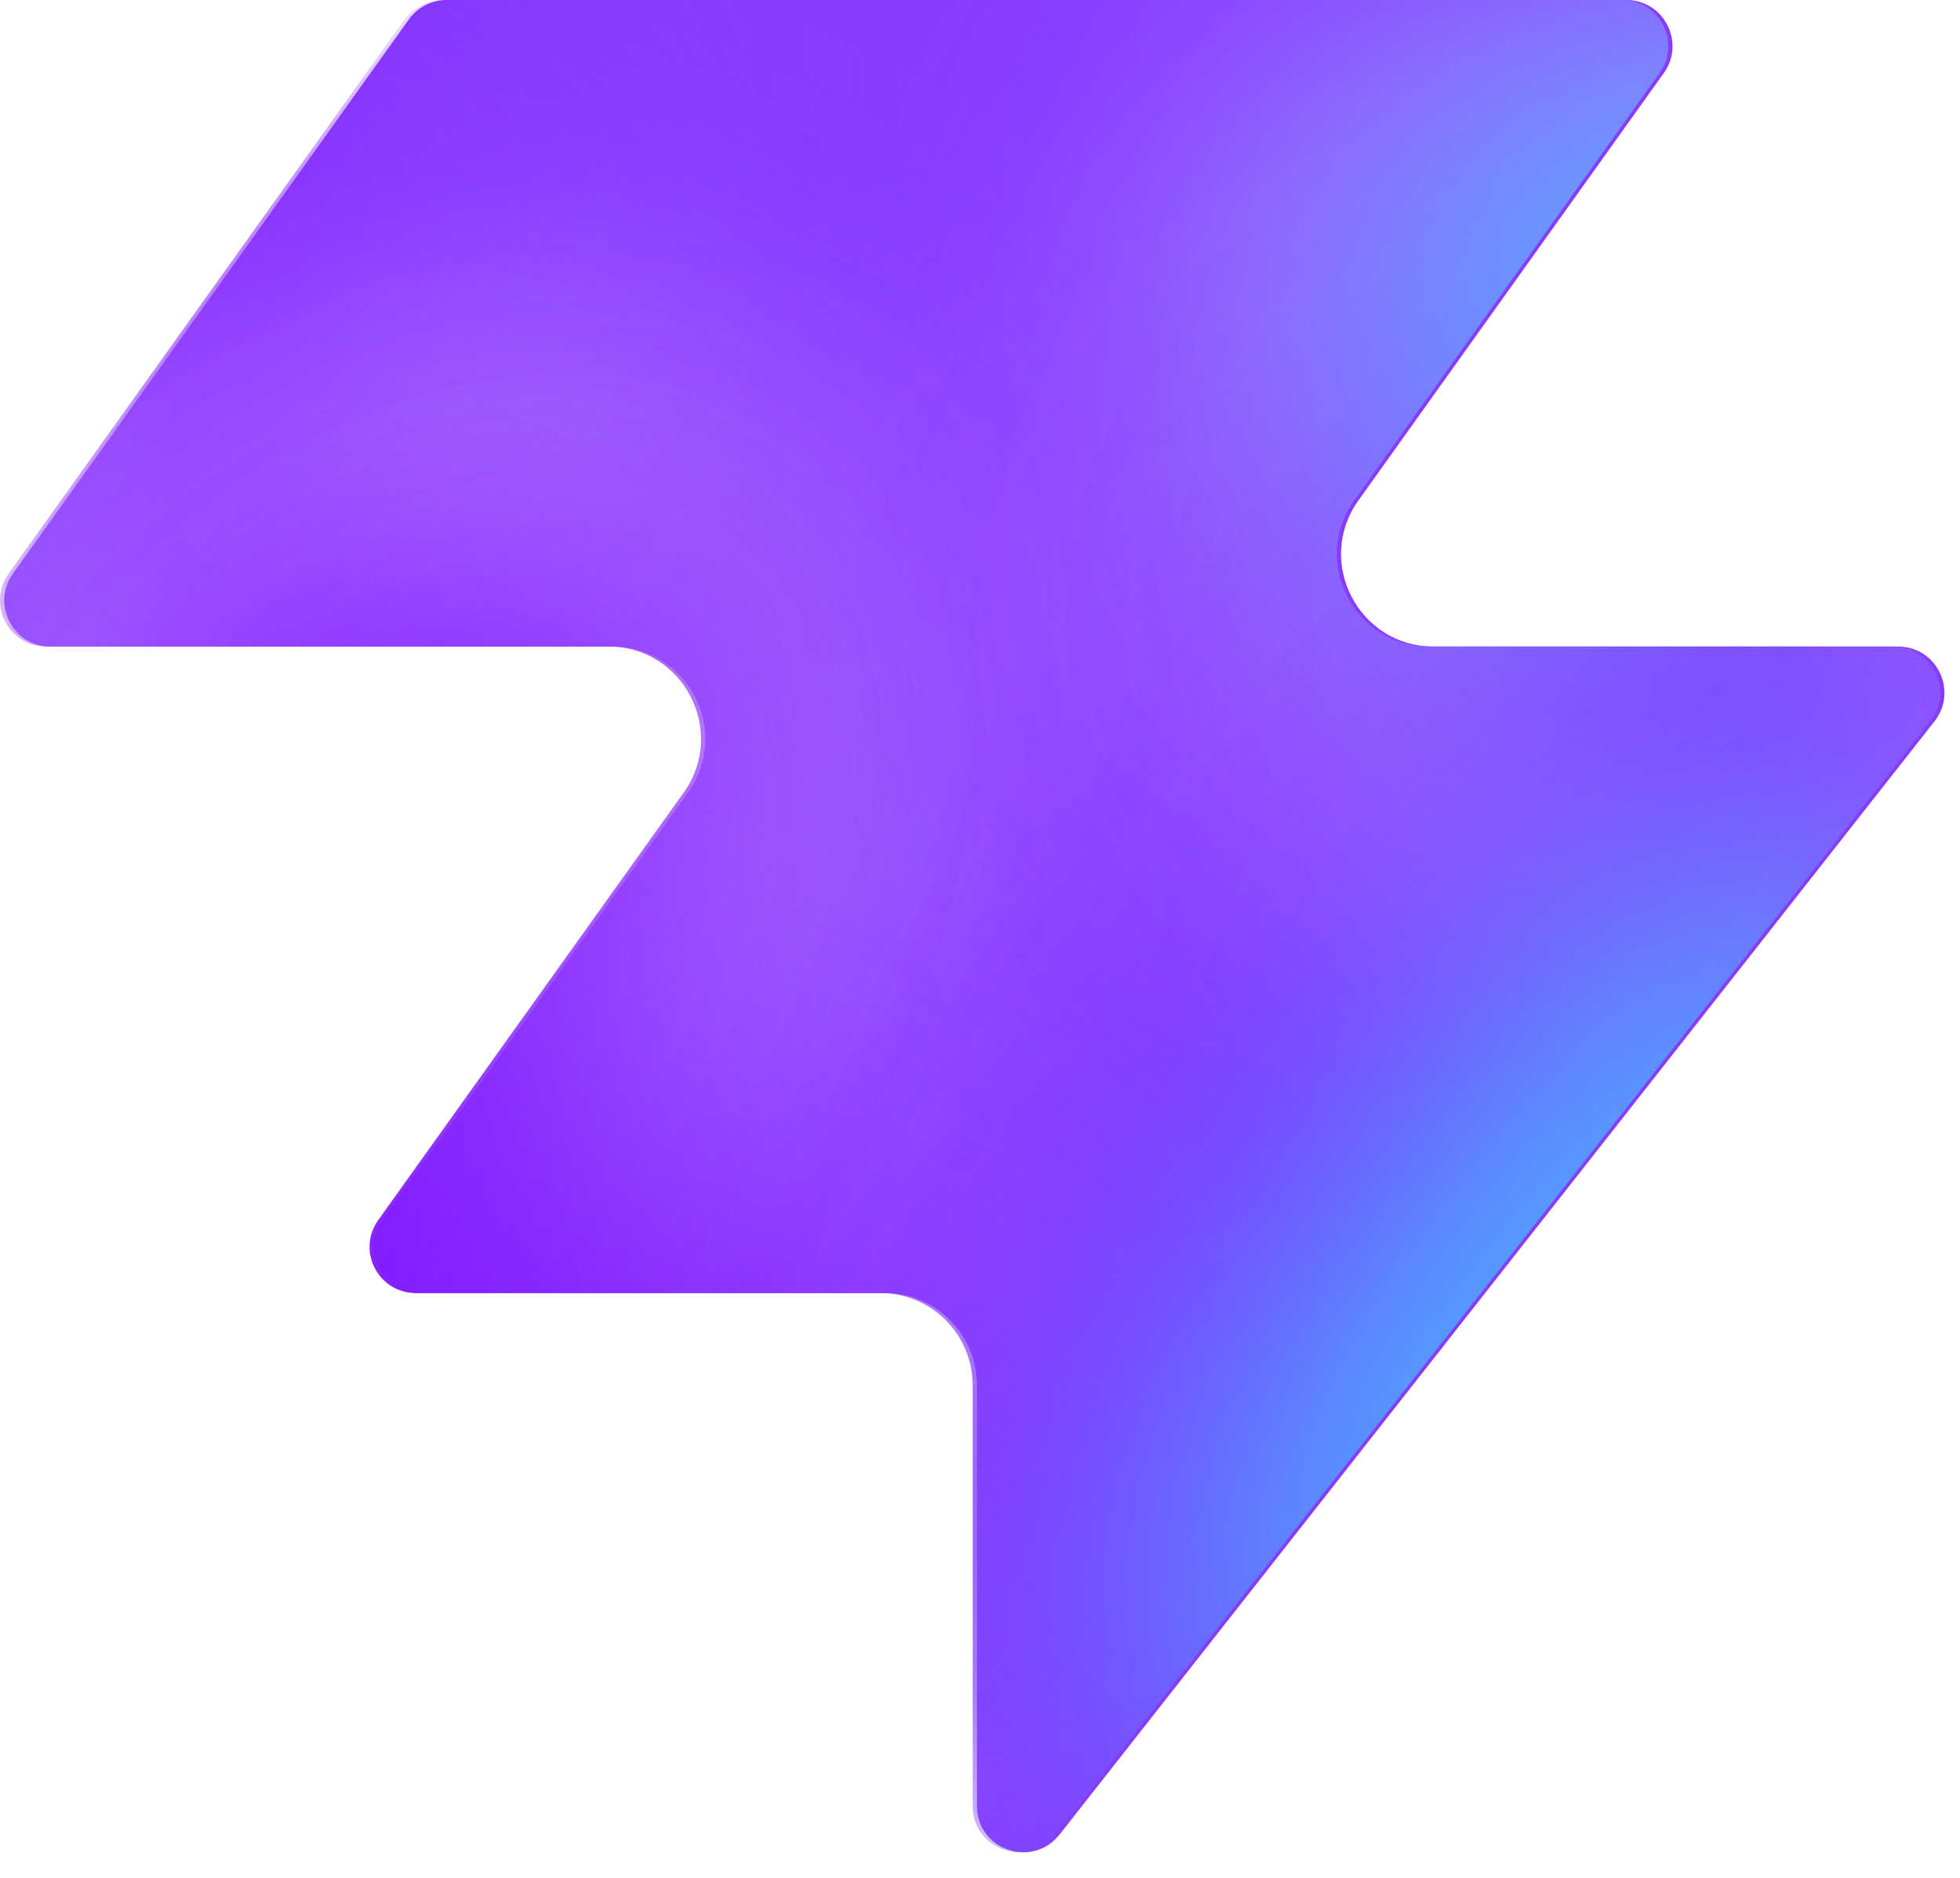
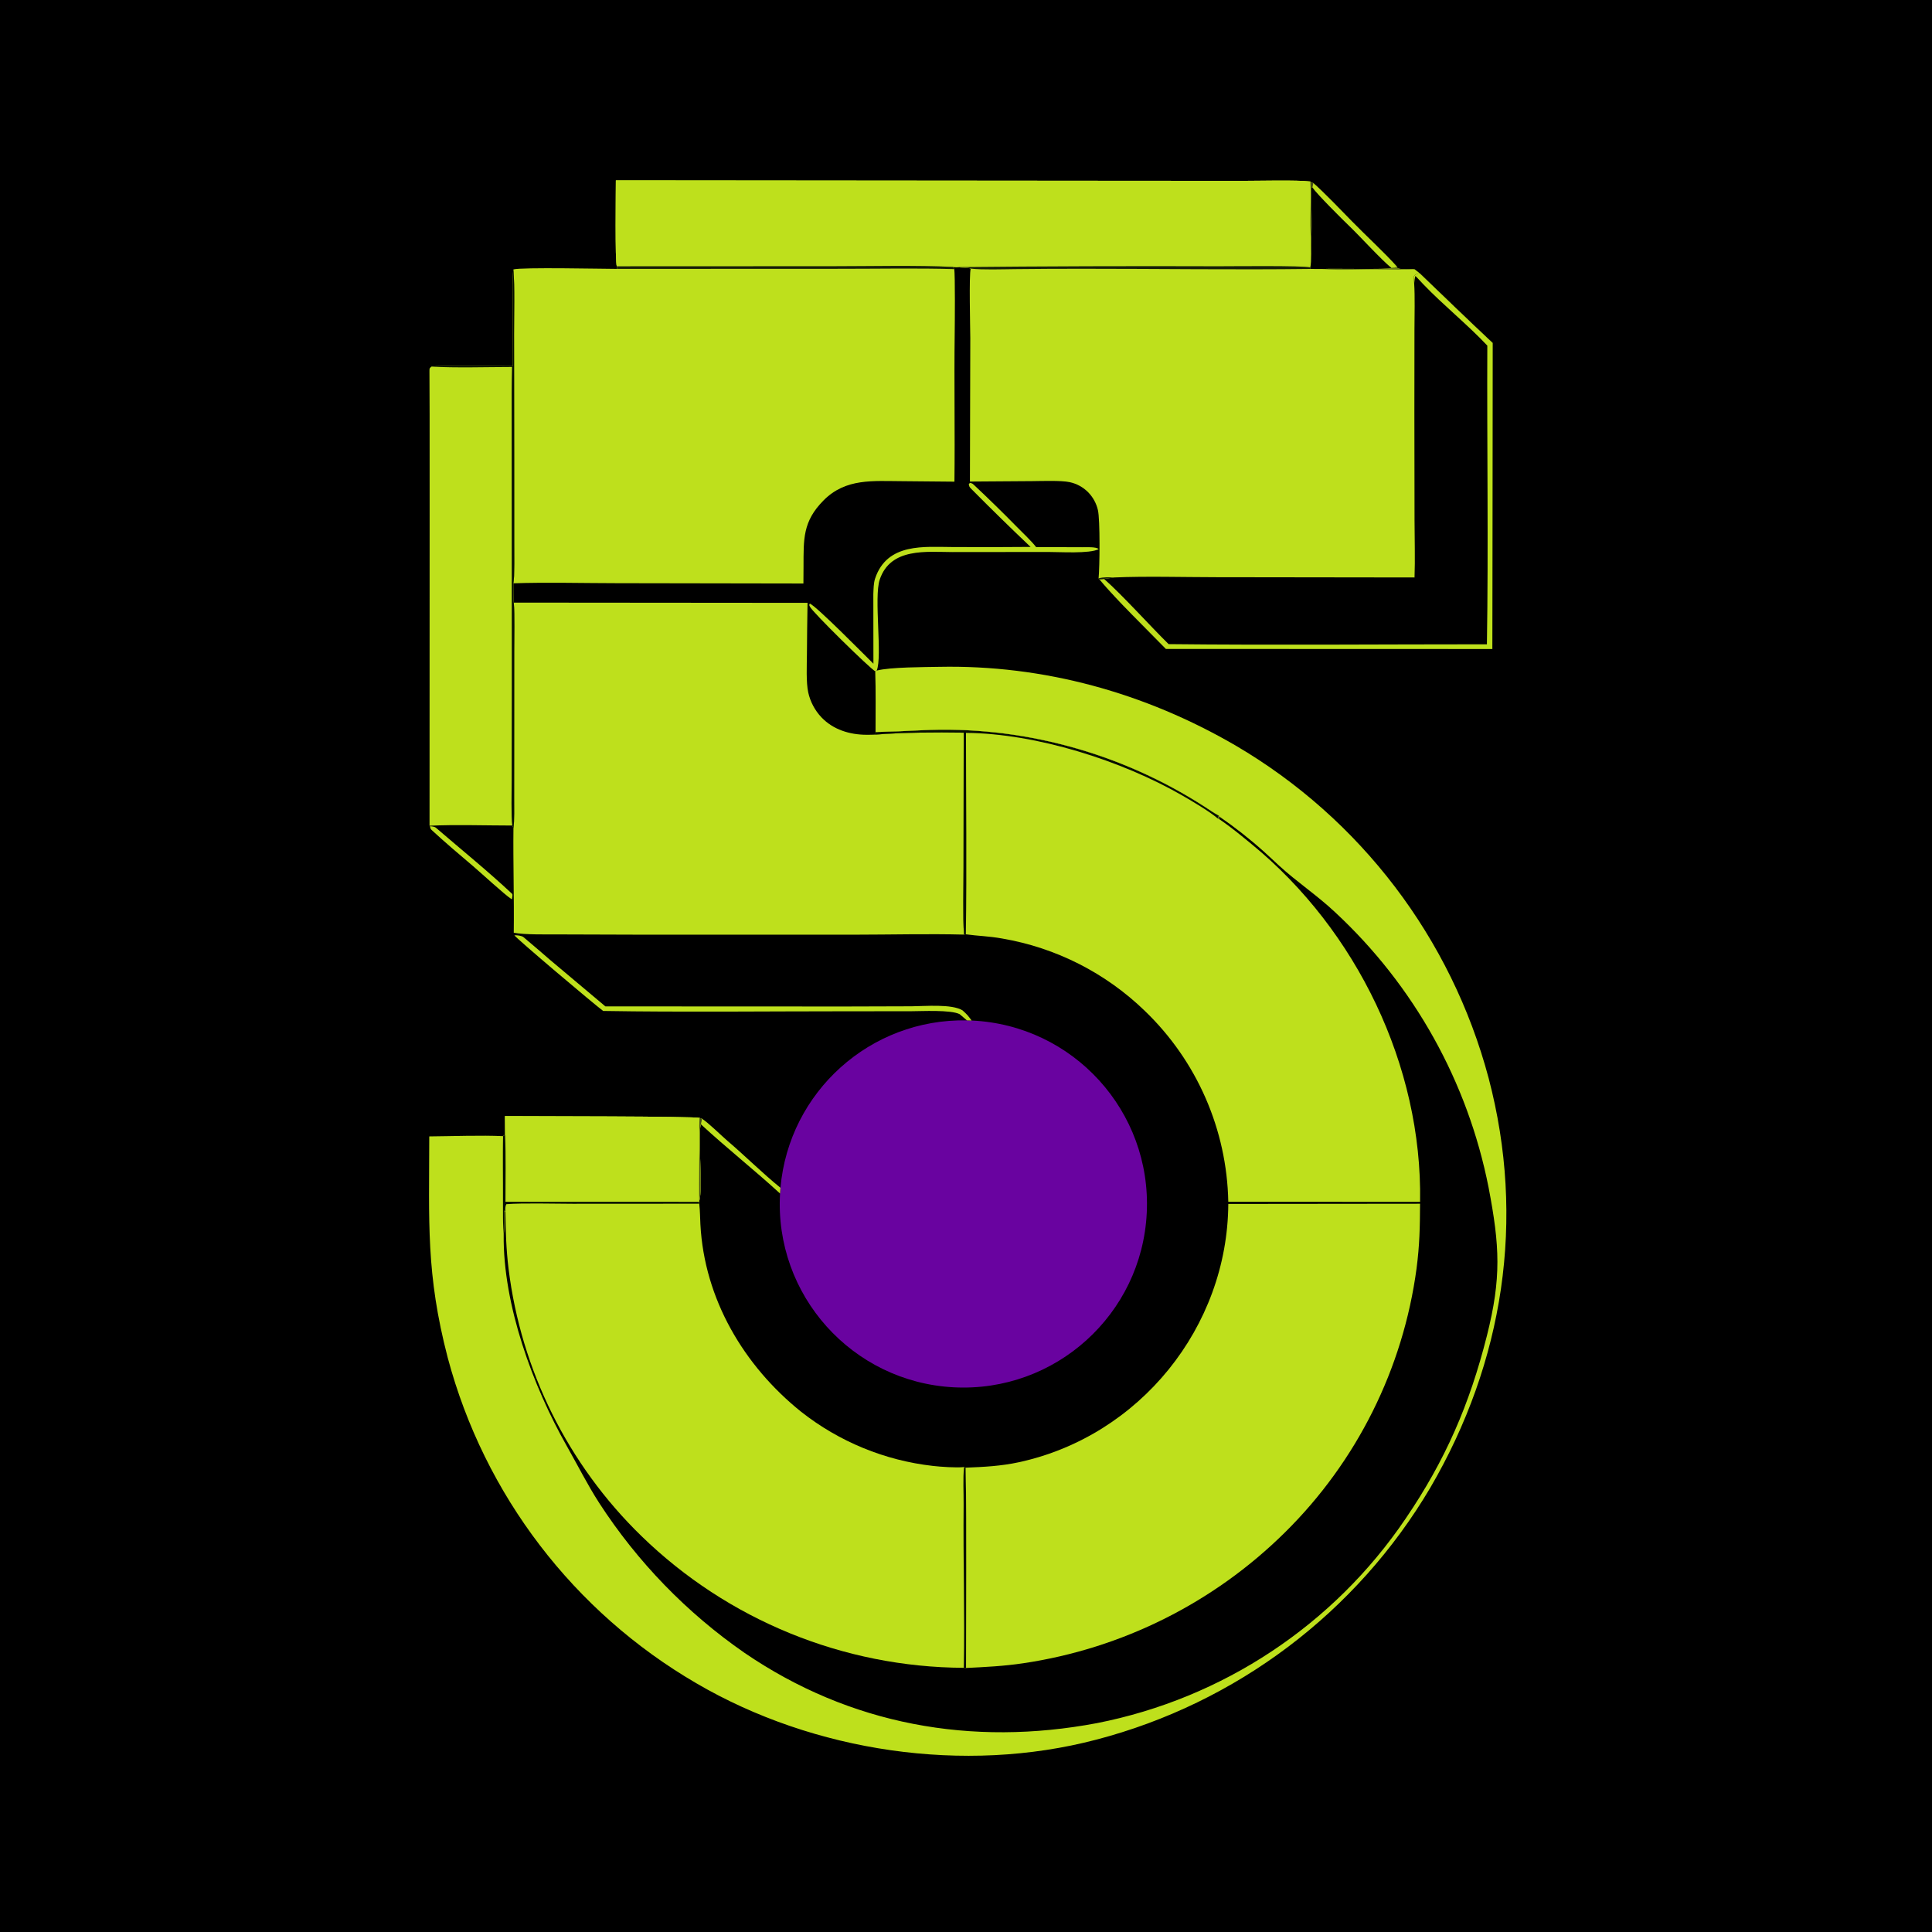
- <svg xmlns="http://www.w3.org/2000/svg" width="48" height="46" fill="none" viewBox="0 0 48 46">
-   <path fill="#863bff" d="M25.946 44.938c-.664.845-2.021.375-2.021-.698V33.937a2.26 2.26 0 0 0-2.262-2.262H10.287c-.92 0-1.456-1.04-.92-1.788l7.48-10.471c1.07-1.497 0-3.578-1.842-3.578H1.237c-.92 0-1.456-1.04-.92-1.788L10.013.474c.214-.297.556-.474.92-.474h28.894c.92 0 1.456 1.04.92 1.788l-7.48 10.471c-1.07 1.498 0 3.579 1.842 3.579h11.377c.943 0 1.473 1.088.89 1.83L25.947 44.94z" style="fill:#863bff;fill:color(display-p3 .525 .23 1);fill-opacity:1" />
-   <mask id="a" width="48" height="46" x="0" y="0" maskUnits="userSpaceOnUse" style="mask-type:alpha">
-     <path fill="#000" d="M25.842 44.938c-.664.844-2.021.375-2.021-.698V33.937a2.26 2.26 0 0 0-2.262-2.262H10.183c-.92 0-1.456-1.04-.92-1.788l7.48-10.471c1.07-1.498 0-3.579-1.842-3.579H1.133c-.92 0-1.456-1.04-.92-1.787L9.91.473c.214-.297.556-.474.92-.474h28.894c.92 0 1.456 1.04.92 1.788l-7.48 10.471c-1.07 1.498 0 3.578 1.842 3.578h11.377c.943 0 1.473 1.088.89 1.832L25.843 44.94z" style="fill:#000;fill-opacity:1" />
-   </mask>
-   <g mask="url(#a)">
-     <g filter="url(#b)">
-       <ellipse cx="5.508" cy="14.704" fill="#ede6ff" rx="5.508" ry="14.704" style="fill:#ede6ff;fill:color(display-p3 .927 .903 1);fill-opacity:1" transform="matrix(.00324 1 1 -.00324 -4.47 31.516)" />
-     </g>
-     <g filter="url(#c)">
-       <ellipse cx="10.399" cy="29.851" fill="#ede6ff" rx="10.399" ry="29.851" style="fill:#ede6ff;fill:color(display-p3 .927 .903 1);fill-opacity:1" transform="matrix(.00324 1 1 -.00324 -39.328 7.883)" />
-     </g>
-     <g filter="url(#d)">
-       <ellipse cx="5.508" cy="30.487" fill="#7e14ff" rx="5.508" ry="30.487" style="fill:#7e14ff;fill:color(display-p3 .492 .077 1);fill-opacity:1" transform="rotate(89.814 -25.913 -14.639)scale(1 -1)" />
-     </g>
-     <g filter="url(#e)">
-       <ellipse cx="5.508" cy="30.599" fill="#7e14ff" rx="5.508" ry="30.599" style="fill:#7e14ff;fill:color(display-p3 .492 .077 1);fill-opacity:1" transform="rotate(89.814 -32.644 -3.334)scale(1 -1)" />
-     </g>
-     <g filter="url(#f)">
-       <ellipse cx="5.508" cy="30.599" fill="#7e14ff" rx="5.508" ry="30.599" style="fill:#7e14ff;fill:color(display-p3 .492 .077 1);fill-opacity:1" transform="matrix(.00324 1 1 -.00324 -34.34 30.47)" />
-     </g>
-     <g filter="url(#g)">
-       <ellipse cx="14.072" cy="22.078" fill="#ede6ff" rx="14.072" ry="22.078" style="fill:#ede6ff;fill:color(display-p3 .927 .903 1);fill-opacity:1" transform="rotate(93.35 24.506 48.493)scale(-1 1)" />
-     </g>
-     <g filter="url(#h)">
-       <ellipse cx="3.47" cy="21.501" fill="#7e14ff" rx="3.47" ry="21.501" style="fill:#7e14ff;fill:color(display-p3 .492 .077 1);fill-opacity:1" transform="rotate(89.009 28.708 47.59)scale(-1 1)" />
-     </g>
-     <g filter="url(#i)">
-       <ellipse cx="3.47" cy="21.501" fill="#7e14ff" rx="3.47" ry="21.501" style="fill:#7e14ff;fill:color(display-p3 .492 .077 1);fill-opacity:1" transform="rotate(89.009 28.708 47.59)scale(-1 1)" />
-     </g>
-     <g filter="url(#j)">
-       <ellipse cx=".387" cy="8.972" fill="#7e14ff" rx="4.407" ry="29.108" style="fill:#7e14ff;fill:color(display-p3 .492 .077 1);fill-opacity:1" transform="rotate(39.51 .387 8.972)" />
-     </g>
-     <g filter="url(#k)">
-       <ellipse cx="47.523" cy="-6.092" fill="#7e14ff" rx="4.407" ry="29.108" style="fill:#7e14ff;fill:color(display-p3 .492 .077 1);fill-opacity:1" transform="rotate(37.892 47.523 -6.092)" />
-     </g>
-     <g filter="url(#l)">
-       <ellipse cx="41.412" cy="6.333" fill="#47bfff" rx="5.971" ry="9.665" style="fill:#47bfff;fill:color(display-p3 .28 .748 1);fill-opacity:1" transform="rotate(37.892 41.412 6.333)" />
-     </g>
-     <g filter="url(#m)">
-       <ellipse cx="-1.879" cy="38.332" fill="#7e14ff" rx="4.407" ry="29.108" style="fill:#7e14ff;fill:color(display-p3 .492 .077 1);fill-opacity:1" transform="rotate(37.892 -1.88 38.332)" />
-     </g>
-     <g filter="url(#n)">
-       <ellipse cx="-1.879" cy="38.332" fill="#7e14ff" rx="4.407" ry="29.108" style="fill:#7e14ff;fill:color(display-p3 .492 .077 1);fill-opacity:1" transform="rotate(37.892 -1.88 38.332)" />
-     </g>
-     <g filter="url(#o)">
-       <ellipse cx="35.651" cy="29.907" fill="#7e14ff" rx="4.407" ry="29.108" style="fill:#7e14ff;fill:color(display-p3 .492 .077 1);fill-opacity:1" transform="rotate(37.892 35.651 29.907)" />
-     </g>
-     <g filter="url(#p)">
-       <ellipse cx="38.418" cy="32.4" fill="#47bfff" rx="5.971" ry="15.297" style="fill:#47bfff;fill:color(display-p3 .28 .748 1);fill-opacity:1" transform="rotate(37.892 38.418 32.4)" />
-     </g>
-   </g>
-   <defs>
-     <filter id="b" width="60.045" height="41.654" x="-19.77" y="16.149" color-interpolation-filters="sRGB" filterUnits="userSpaceOnUse">
-       <feFlood flood-opacity="0" result="BackgroundImageFix" />
-       <feBlend in="SourceGraphic" in2="BackgroundImageFix" result="shape" />
-       <feGaussianBlur result="effect1_foregroundBlur_2002_17158" stdDeviation="7.659" />
-     </filter>
-     <filter id="c" width="90.34" height="51.437" x="-54.613" y="-7.533" color-interpolation-filters="sRGB" filterUnits="userSpaceOnUse">
-       <feFlood flood-opacity="0" result="BackgroundImageFix" />
-       <feBlend in="SourceGraphic" in2="BackgroundImageFix" result="shape" />
-       <feGaussianBlur result="effect1_foregroundBlur_2002_17158" stdDeviation="7.659" />
-     </filter>
-     <filter id="d" width="79.355" height="29.4" x="-49.64" y="2.03" color-interpolation-filters="sRGB" filterUnits="userSpaceOnUse">
-       <feFlood flood-opacity="0" result="BackgroundImageFix" />
-       <feBlend in="SourceGraphic" in2="BackgroundImageFix" result="shape" />
-       <feGaussianBlur result="effect1_foregroundBlur_2002_17158" stdDeviation="4.596" />
-     </filter>
-     <filter id="e" width="79.579" height="29.4" x="-45.045" y="20.029" color-interpolation-filters="sRGB" filterUnits="userSpaceOnUse">
-       <feFlood flood-opacity="0" result="BackgroundImageFix" />
-       <feBlend in="SourceGraphic" in2="BackgroundImageFix" result="shape" />
-       <feGaussianBlur result="effect1_foregroundBlur_2002_17158" stdDeviation="4.596" />
-     </filter>
-     <filter id="f" width="79.579" height="29.4" x="-43.513" y="21.178" color-interpolation-filters="sRGB" filterUnits="userSpaceOnUse">
-       <feFlood flood-opacity="0" result="BackgroundImageFix" />
-       <feBlend in="SourceGraphic" in2="BackgroundImageFix" result="shape" />
-       <feGaussianBlur result="effect1_foregroundBlur_2002_17158" stdDeviation="4.596" />
-     </filter>
-     <filter id="g" width="74.749" height="58.852" x="15.756" y="-17.901" color-interpolation-filters="sRGB" filterUnits="userSpaceOnUse">
-       <feFlood flood-opacity="0" result="BackgroundImageFix" />
-       <feBlend in="SourceGraphic" in2="BackgroundImageFix" result="shape" />
-       <feGaussianBlur result="effect1_foregroundBlur_2002_17158" stdDeviation="7.659" />
-     </filter>
-     <filter id="h" width="61.377" height="25.362" x="23.548" y="2.284" color-interpolation-filters="sRGB" filterUnits="userSpaceOnUse">
-       <feFlood flood-opacity="0" result="BackgroundImageFix" />
-       <feBlend in="SourceGraphic" in2="BackgroundImageFix" result="shape" />
-       <feGaussianBlur result="effect1_foregroundBlur_2002_17158" stdDeviation="4.596" />
-     </filter>
-     <filter id="i" width="61.377" height="25.362" x="23.548" y="2.284" color-interpolation-filters="sRGB" filterUnits="userSpaceOnUse">
-       <feFlood flood-opacity="0" result="BackgroundImageFix" />
-       <feBlend in="SourceGraphic" in2="BackgroundImageFix" result="shape" />
-       <feGaussianBlur result="effect1_foregroundBlur_2002_17158" stdDeviation="4.596" />
-     </filter>
-     <filter id="j" width="56.045" height="63.649" x="-27.636" y="-22.853" color-interpolation-filters="sRGB" filterUnits="userSpaceOnUse">
-       <feFlood flood-opacity="0" result="BackgroundImageFix" />
-       <feBlend in="SourceGraphic" in2="BackgroundImageFix" result="shape" />
-       <feGaussianBlur result="effect1_foregroundBlur_2002_17158" stdDeviation="4.596" />
-     </filter>
-     <filter id="k" width="54.814" height="64.646" x="20.116" y="-38.415" color-interpolation-filters="sRGB" filterUnits="userSpaceOnUse">
-       <feFlood flood-opacity="0" result="BackgroundImageFix" />
-       <feBlend in="SourceGraphic" in2="BackgroundImageFix" result="shape" />
-       <feGaussianBlur result="effect1_foregroundBlur_2002_17158" stdDeviation="4.596" />
-     </filter>
-     <filter id="l" width="33.541" height="35.313" x="24.641" y="-11.323" color-interpolation-filters="sRGB" filterUnits="userSpaceOnUse">
-       <feFlood flood-opacity="0" result="BackgroundImageFix" />
-       <feBlend in="SourceGraphic" in2="BackgroundImageFix" result="shape" />
-       <feGaussianBlur result="effect1_foregroundBlur_2002_17158" stdDeviation="4.596" />
-     </filter>
-     <filter id="m" width="54.814" height="64.646" x="-29.286" y="6.009" color-interpolation-filters="sRGB" filterUnits="userSpaceOnUse">
-       <feFlood flood-opacity="0" result="BackgroundImageFix" />
-       <feBlend in="SourceGraphic" in2="BackgroundImageFix" result="shape" />
-       <feGaussianBlur result="effect1_foregroundBlur_2002_17158" stdDeviation="4.596" />
-     </filter>
-     <filter id="n" width="54.814" height="64.646" x="-29.286" y="6.009" color-interpolation-filters="sRGB" filterUnits="userSpaceOnUse">
-       <feFlood flood-opacity="0" result="BackgroundImageFix" />
-       <feBlend in="SourceGraphic" in2="BackgroundImageFix" result="shape" />
-       <feGaussianBlur result="effect1_foregroundBlur_2002_17158" stdDeviation="4.596" />
-     </filter>
-     <filter id="o" width="54.814" height="64.646" x="8.244" y="-2.416" color-interpolation-filters="sRGB" filterUnits="userSpaceOnUse">
-       <feFlood flood-opacity="0" result="BackgroundImageFix" />
-       <feBlend in="SourceGraphic" in2="BackgroundImageFix" result="shape" />
-       <feGaussianBlur result="effect1_foregroundBlur_2002_17158" stdDeviation="4.596" />
-     </filter>
-     <filter id="p" width="39.409" height="43.623" x="18.713" y="10.588" color-interpolation-filters="sRGB" filterUnits="userSpaceOnUse">
-       <feFlood flood-opacity="0" result="BackgroundImageFix" />
-       <feBlend in="SourceGraphic" in2="BackgroundImageFix" result="shape" />
-       <feGaussianBlur result="effect1_foregroundBlur_2002_17158" stdDeviation="4.596" />
-     </filter>
-   </defs>
+ <svg xmlns="http://www.w3.org/2000/svg" preserveAspectRatio="none" style="display:block" viewBox="0 0 2048 2048">
+   <path d="M0 0h2048v2048H0z" />
+   <path fill="#bee01c" d="m652.821 191.173 509.129.437 154.47.109c16.54.028 58.78-1.101 72.6.674 1.2 1.472 1.05 1.755 3 1.593 9.36 7.761 31.64 30.97 40.83 40.417 14.23 14.625 35.08 33.668 48.1 48.426-.53 4.129 13.57 1.3 18.69 2.639l5.17 4.119c26.09 24.998 50.98 49.197 77.41 73.925l-.3 324.439-345.98-.112c-20.81-21.365-52.2-51.736-70.52-73.734-.37-.384-.61-.567-.87-1.041 1.21-11.819 1.68-62.202-.72-72.357a39.7 39.7 0 0 0-10.24-18.798 38.9 38.9 0 0 0-19.78-10.83c-9.07-1.924-29.42-1.152-39.29-1.074l-66.35.47.38-152.024c-.03-11.003-1.49-67.322.46-73.712-2.3-1.24-10.83-.94-15.22-1.589l-3.51-.205c-38.971-1.921-87.454-.702-127.151-.711l-229.292.096c-2.007-4.538-1.022-81.191-1.016-91.157" />
+   <path fill="#bee01c" d="m652.821 191.173 509.129.437 154.47.109c16.54.028 58.78-1.101 72.6.674 1.2 1.472 1.05 1.755 3 1.593-.03 2.128-.25 2.428-.82 4.693-.91-.054-.99-.079-1.04 1.267-.69 17.49 1.16 36.811-.33 54.119-.2 6.795.61 23.856-.87 29.358l-.14 1.663c-79.25.999-161-.205-240.52-.174q-36.195-.039-72.39.374c-12.76.128-34.92.876-46.9-.547-2.3-1.24-10.83-.94-15.22-1.589l-3.51-.205c-38.971-1.921-87.454-.702-127.151-.711l-229.292.096c-2.007-4.538-1.022-81.191-1.016-91.157" />
+   <path fill="#161e07" d="M1013.79 283.15c92.59-.93 185.18-1.233 277.78-.908 15.2.011 89.19-.866 97.39 1.181l-.14 1.663c-79.25.999-161-.205-240.52-.174q-36.195-.039-72.39.374c-12.76.128-34.92.876-46.9-.547-2.3-1.24-10.83-.94-15.22-1.589" />
+   <path fill="#464f14" d="M1389.02 192.393c1.2 1.472 1.05 1.755 3 1.593-.03 2.128-.25 2.428-.82 4.693-.91-.054-.99-.079-1.04 1.267-.69 17.49 1.16 36.811-.33 54.119-1.78-18.395.51-42.562-.81-61.672" />
+   <path d="M1504.81 289.587c26.09 24.998 50.98 49.197 77.41 73.925l-.3 324.439-345.98-.112c-20.81-21.365-52.2-51.736-70.52-73.734 2.22-.074 2.72-.134 4.95-.423 3.86-.708 6.92-.779 10.9-1.552 32.62-1.468 74.65-.279 108.15-.268l210.04.271c.72-18.671.06-41.725.01-60.678l-.17-114.643.09-87.497c.02-14.244.62-34.914-.31-48.8-.28-2.43-.4-4.821-.54-7.261 1.98-2.992 1.97-2.174 6.27-3.667" />
+   <path fill="#bee01c" d="M1504.81 289.587c26.09 24.998 50.98 49.197 77.41 73.925l-.3 324.439-345.98-.112c-20.81-21.365-52.2-51.736-70.52-73.734 2.22-.074 2.72-.134 4.95-.423 19.91 17.572 48.25 49.296 68.39 69.113 111.78 1.209 225.52.162 337.43.177 1.66-104.189-.03-211.953.42-316.603-21-22.4-46.46-42.697-67.82-64.993-1.39-1.457-7.56-8.221-8.43-8.814-.74 2.114-.99 5.596-1.28 7.953-.28-2.43-.4-4.821-.54-7.261 1.98-2.992 1.97-2.174 6.27-3.667" />
+   <path d="M1391.2 198.679c.57-2.265.79-2.565.82-4.693 9.36 7.761 31.64 30.97 40.83 40.417 14.23 14.625 35.08 33.668 48.1 48.426-2.16.776-3.61.848-5.84 1.359-3.93 1.741-63.12.317-73.4.972-4.3-.048-8.59-.073-12.89-.074l.14-1.663c1.48-5.502.67-22.563.87-29.358 1.49-17.308-.36-36.629.33-54.119.05-1.346.13-1.321 1.04-1.267" />
+   <path fill="#bee01c" d="M1391.2 198.679c.57-2.265.79-2.565.82-4.693 9.36 7.761 31.64 30.97 40.83 40.417 14.23 14.625 35.08 33.668 48.1 48.426-2.16.776-3.61.848-5.84 1.359-11.95-9.908-32.76-33.002-44.77-44.523-7.31-7.01-34.72-34.268-39.14-40.986" />
+   <path fill="#687d16" d="M1480.95 282.829c-.53 4.129 13.57 1.3 18.69 2.639-5.84.573-28.27.367-34.64.188-18.27-.515-45.73 1.318-63.29-.496 10.28-.655 69.47.769 73.4-.972 2.23-.511 3.68-.583 5.84-1.359" />
+   <path fill="#161e07" d="M1164.55 613.064c5.83-1.562 10.56-1.108 16.72-.934-3.98.773-7.04.844-10.9 1.552-2.23.289-2.73.349-4.95.423-.37-.384-.61-.567-.87-1.041" />
+   <path fill="#bee01c" d="M535.268 1183.11c24.4.25 203.336.01 206.349 1.98l2.373.74c-.109 2.87-.217 3.11-.942 6.03-3.754 7.55 2.325 70.12-1.85 81.11l-.162 1.03.173 1.99.115.96c.769 6.89.762 13.91 1.125 20.83 4.156 79.26 46.021 149.96 106.758 198.73a275.8 275.8 0 0 0 139.703 57.42c8.23.94 24.79 2.13 33.04 1.22l1.74.64c1.09 70.21.35 142.01.35 212.34l-2.39-.18a493.3 493.3 0 0 1-341.718-139.68 476.7 476.7 0 0 1-140.848-283.4c-2.504-20.29-3.069-39.78-3.37-60.17l-1.18-1.67-.048-.47c.004 7.07.378 19.92-.555 26.46-.862-5.52-.883-30.4-.831-37.49.161-21.93-.59-45.39.182-67.16l2.137-1.49z" />
+   <path fill="#bee01c" d="M535.268 1183.11c24.4.25 203.336.01 206.349 1.98l2.373.74c-.109 2.87-.217 3.11-.942 6.03-3.754 7.55 2.325 70.12-1.85 81.11l-.162 1.03.173 1.99-134.175.08c-19.79-.01-51.761-.96-70.258.41-1.478 2.78-1.095 5.03-1.062 8.22l-1.18-1.67-.048-.47c.004 7.07.378 19.92-.555 26.46-.862-5.52-.883-30.4-.831-37.49.161-21.93-.59-45.39.182-67.16l2.137-1.49z" />
+   <path fill="#060e01" d="M535.419 1202.88c.94 22.57.381 48.25.395 71.05l205.222.07.173 1.99-134.175.08c-19.79-.01-51.761-.96-70.258.41-1.478 2.78-1.095 5.03-1.062 8.22l-1.18-1.67-.048-.47c.004 7.07.378 19.92-.555 26.46-.862-5.52-.883-30.4-.831-37.49.161-21.93-.59-45.39.182-67.16z" />
+   <path fill="#464f14" d="m741.617 1185.09 2.373.74c-.109 2.87-.217 3.11-.942 6.03-3.754 7.55 2.325 70.12-1.85 81.11-.249-23.53.262-47.21.137-70.75-.029-5.37-.135-11.84.282-17.13" />
+   <path fill="#060e01" d="m1021.95 1555.15 1.74.64c1.09 70.21.35 142.01.35 212.34l-2.39-.18c1.04-57.45-.74-115.45-.19-172.94.12-12.74-.86-27.3.49-39.86" />
+   <path fill="#bee01c" d="m544.627 638.789 311.395.263a4933 4933 0 0 0-.653 54.808c-.091 11.231-.961 29.681 1.411 40.246a55.9 55.9 0 0 0 14 26.319c12.418 13.052 29.898 18.368 47.495 18.469q4.89.031 9.774-.191c30.9-2.38 62.505-2.473 93.511-2.048l-.17 143.039c.04 18.888-.91 53 .52 71.021-37.496-.966-78.303.048-116.08.085l-231.111-.019-82.162-.258c-12.858-.064-36.355.489-47.949-1.789.468-36.728-.747-73.907-.329-110.888 1.103-6.55.708-24.65.718-32.024l.045-60.078.039-95.671c.002-14.018.682-37.907-.454-51.284m109.21-356.459 229.292-.096c39.697.009 88.18-1.21 127.151.711l1.23 2.327c1.1 5.335.63 59.051.51 68.153-.69 52.223.35 105.034-.28 157.153l-55.476-.512c-30.731-.087-59.636-3.315-83.073 20.188-22.455 22.519-21.32 41.268-21.42 70.309q.045 8.99-.118 17.98l-197.265-.333c-34.372-.017-76.519-1.097-110.201.124 1.396-4.912.912-35.427.912-42.983l-.032-90.253-.165-130.911c-.046-19.396.881-50.107-.684-68.577 8.396-2.487 95.331-.593 109.968-.571z" />
+   <path fill="#161e07" d="m653.837 282.33 229.292-.096c39.697.009 88.18-1.21 127.151.711l1.23 2.327c-38.38-1.133-82.281-.301-120.98-.327l-236.344.094z" />
+   <path fill="#bee01c" d="M928.109 775.996c15.705-.343 32.164-1.049 48.04-1.851 105.971-5.354 211.671 23.496 300.751 80.956 4.84 3.119 10.16 6.837 15.14 9.54l.4.877.12 2.912c12.06 8.091 23.43 17.58 34.66 26.787 110.64 90.688 180.6 234.683 178.12 378.813l-203.31-.09a288.16 288.16 0 0 0-88.38-202.26 286.6 286.6 0 0 0-151.15-76.783c-15.11-2.706-25.28-2.604-38.65-4.488l-1.94.306c-1.43-18.021-.48-52.133-.52-71.021l.17-143.039c-31.006-.425-62.611-.332-93.511 2.048z" />
+   <path fill="#060e01" d="M928.109 775.996c15.705-.343 32.164-1.049 48.04-1.851 105.971-5.354 211.671 23.496 300.751 80.956 4.84 3.119 10.16 6.837 15.14 9.54l-1.25 2.959c-8.3-7.278-27.88-18.792-37.81-24.505-63.97-36.812-154.53-65.632-229-66.201.04 70.577.92 143.087-.13 213.515l-1.94.306c-1.43-18.021-.48-52.133-.52-71.021l.17-143.039c-31.006-.425-62.611-.332-93.511 2.048z" />
+   <path fill="#464f14" d="m1292.04 864.641.4.877.12 2.912q-.9-.402-1.77-.83z" />
+   <path fill="#bee01c" d="m1302.04 1276.22 203.28-.21c-.13 25.13-.47 43.66-3.72 68.66a483.4 483.4 0 0 1-139.61 279.86 498.5 498.5 0 0 1-277.42 138.6c-20.75 3.08-39.57 3.94-60.53 5 0-70.33.74-142.13-.35-212.34 19.31-.77 37.44-1.66 56.47-5.79 128.05-27.79 221.13-143.24 221.88-273.78" />
+   <path fill="#bee01c" d="M929.356 710.847c14.352-3.771 51.051-3.666 66.144-3.972 110.92-2.246 218.26 27.522 314.33 83.428 132.3 77.609 228.66 204.268 268.16 352.487 39.43 149.77 16.07 300.89-61.79 434.22-78.18 132.34-205.54 228.37-354.27 267.14-139.7 36.7-299.174 13.01-423.64-59.74-130.01-75.61-224.791-199.63-263.615-344.93-23.306-89.29-19.71-144.13-19.643-234.84 23.378-.17 55.568-1.37 78.25-.27-.772 21.77-.021 45.23-.182 67.16-.052 7.09-.031 31.97.831 37.49-.829 74.06 30.937 160.52 67.039 224.09 11.577 20.39 21.558 40.44 34.314 60.26a571.7 571.7 0 0 0 153.567 158.47c112.136 76.72 241.219 99.8 374.049 74.73 133.31-26.22 250.86-104.09 327.01-216.61 42.3-62.16 67.97-121.34 86.26-193.97 15.48-61.43 13.64-95.17 1.82-157.07a541.22 541.22 0 0 0-162.65-291.847c-19.37-18.219-40.41-31.94-59.83-49.803-5.34-4.921-10.57-9.912-15.99-14.766a466 466 0 0 0-47.08-36.986l-.4-.877c-4.98-2.703-10.3-6.421-15.14-9.54-89.08-57.46-194.78-86.31-300.751-80.956-15.876.802-32.335 1.508-48.04 1.851.007-21.102.366-43.413-.33-64.416z" />
+   <path fill="#6903a0" d="M1029.95 1081.8c107.69 4.84 190.93 96.29 185.66 203.96-5.28 107.67-97.06 190.54-204.7 184.84-107.649-5.7-190.159-97.81-184.029-205.43q.173-3.045.443-6.09c9.015-101.9 95.376-179.43 197.656-177.44 1.66.03 3.32.08 4.97.16" />
+   <path fill="#bee01c" d="m543.665 388.118-.165-66.283c-.016-8.975-.525-28.033.718-36.225 1.565 18.47.638 49.181.684 68.577l.165 130.911.032 90.253c0 7.556.484 38.071-.912 42.983.055 4.137-.043 16.769.44 20.455 1.136 13.377.456 37.266.454 51.284l-.039 95.671-.045 60.078c-.01 7.374.385 25.474-.718 32.024l-1.28-2.753c-27.688-.005-60.577-1.108-87.668.214l.098-328.284-.017-106.342c-.006-15.639-.107-31.835-.177-47.517-.015-3.322.329-2.965 2.21-4.582 6.197-1.38 74.66-.517 86.22-.464" />
+   <path fill="#060e01" d="m543.665 388.118-.165-66.283c-.016-8.975-.525-28.033.718-36.225 1.565 18.47.638 49.181.684 68.577l.165 130.911.032 90.253c0 7.556.484 38.071-.912 42.983.055 4.137-.043 16.769.44 20.455 1.136 13.377.456 37.266.454 51.284l-.039 95.671-.045 60.078c-.01 7.374.385 25.474-.718 32.024l-1.28-2.753c-1.248-8.012-.635-38.036-.616-47.424l.144-99.467c-.076-103.941-.156-207.878-.126-311.829.003-9.113.176-18.246.369-27.358-25.519.009-60.755 1.102-85.325-.433 6.197-1.38 74.66-.517 86.22-.464" />
+   <path fill="#bee01c" d="M1031.42 520.076c-3.29-3.379-3.98-3.359-4.47-7.175l1.61-1.049c3.13 1.045 2.07.679 4.78 3.035 15 14.099 29.72 28.5 44.15 43.194 5.07 5.087 17.05 16.647 20.81 21.828 16.28.044 32.56.064 48.84.168 3.61.023 15.71-.652 17.45 2.078-9.73 4.966-40.74 2.946-53.44 2.955l-101.37.1c-27.302-.025-65.726-5.072-77.231 29.161-6.38 18.985 3.025 81.575-3.193 96.476l-1.577.733c-5.491-2.76-67.106-63.229-69.298-68.587-.86-2.103-.837-1.224-.075-3.149 6.343 1.95 58.964 55.365 67.459 63.724-.047-24.642-.118-49.304-.1-73.943.265-5.22.215-11.413 1.893-16.409 12.831-38.21 52.61-33.376 82.062-33.34 27.58.176 55.15.136 82.73-.122a2779 2779 0 0 1-61.03-59.678M639.4 1071.65c-8.68-6.3-93.457-77.924-94.116-80.212 2.861-.207 7.721.394 9.737 2.063 9.391 7.779 19.362 16.569 28.575 24.449l58.126 48.86 254.469.11 70.065-.21c14.17-.09 42.874-2.71 54.124 4.38 4.87 4.39 5.74 5.48 9.57 10.71-1.65-.08-3.31-.13-4.97-.16l-7.69-6.57c-9.46-4.83-40.107-3.15-51.825-3.12l-68.274.05c-84.974 0-173.059 1.06-257.791-.35M455.755 875.808c1.967.193 4.816.331 6.417 1.709 26.967 23.21 54.766 45.699 80.731 70.01.847.793-.117 4.932-.276 5.764l-1.04-.638c-6.158-3.846-32.458-28.016-39.982-34.393-14.02-11.882-30.638-25.973-44.235-38.6-1.186-1.101-1.258-2.311-1.615-3.852M743.99 1185.83c6.395 3.81 20.821 18.12 27.106 23.47 18.222 15.51 37.782 34.92 56.228 49.78q-.27 3.045-.443 6.09c-26.675-24.46-56.833-48.37-83.833-73.31.725-2.92.833-3.16.942-6.03" />
</svg>
